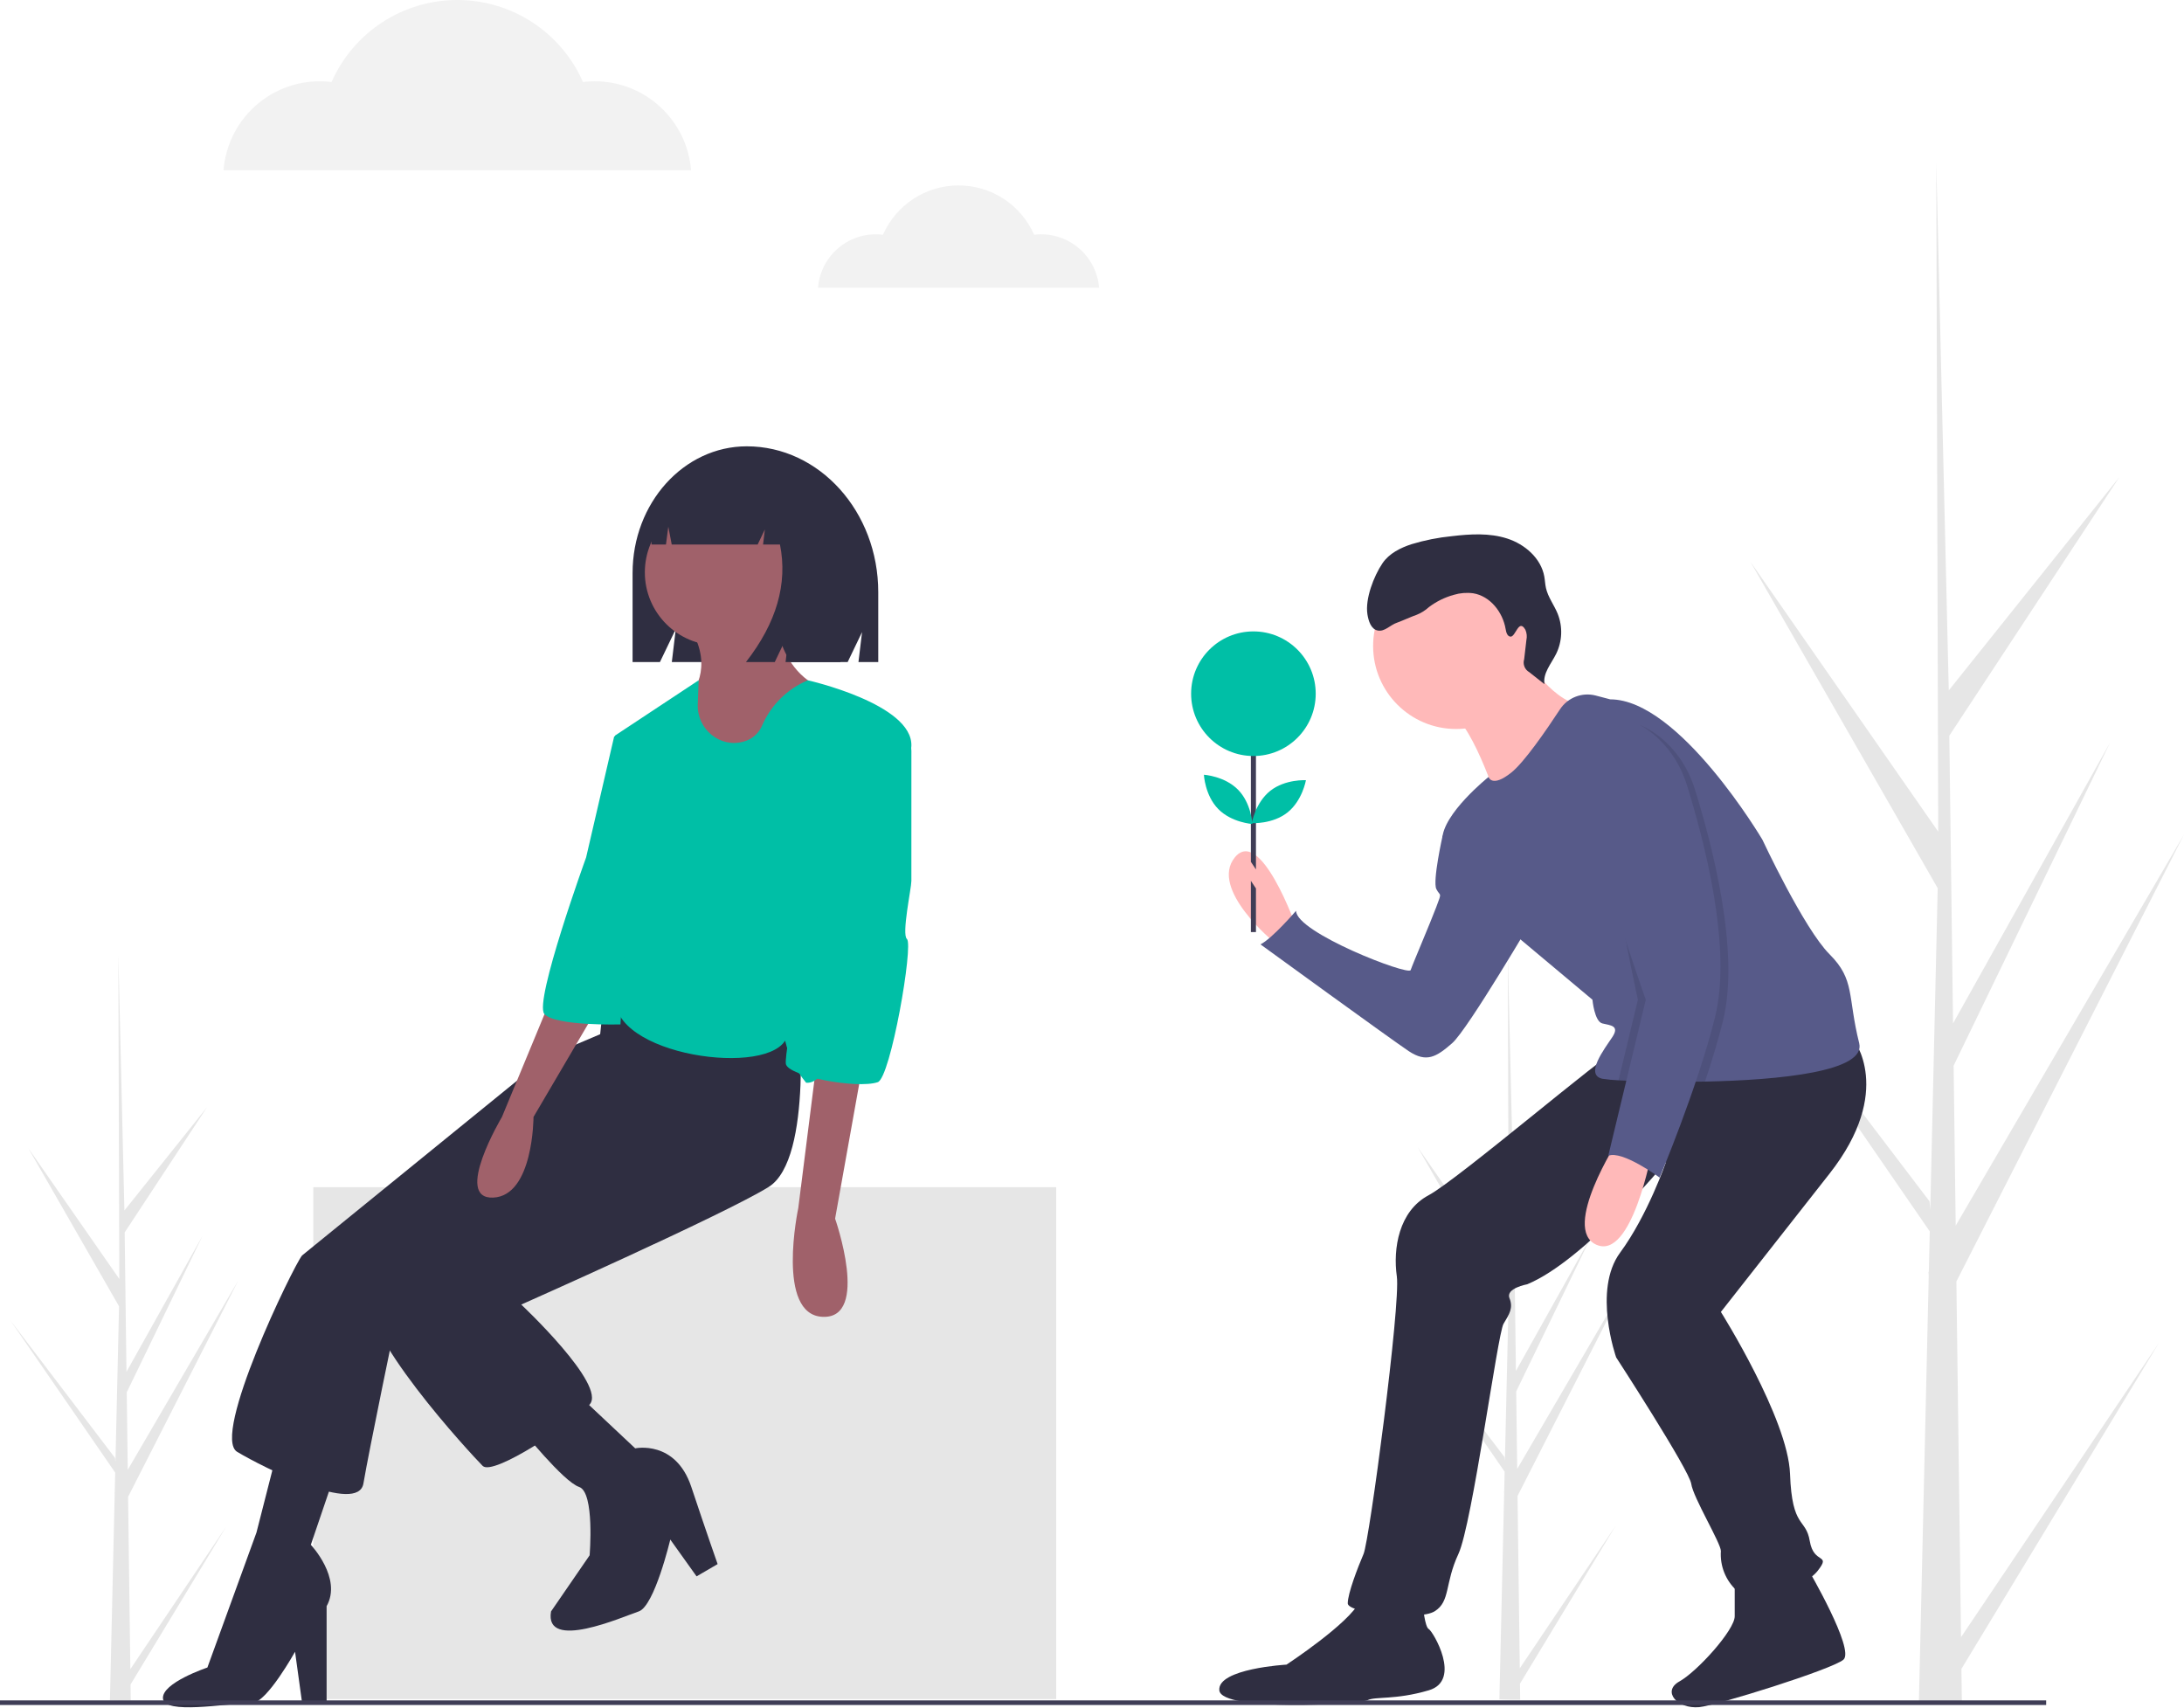
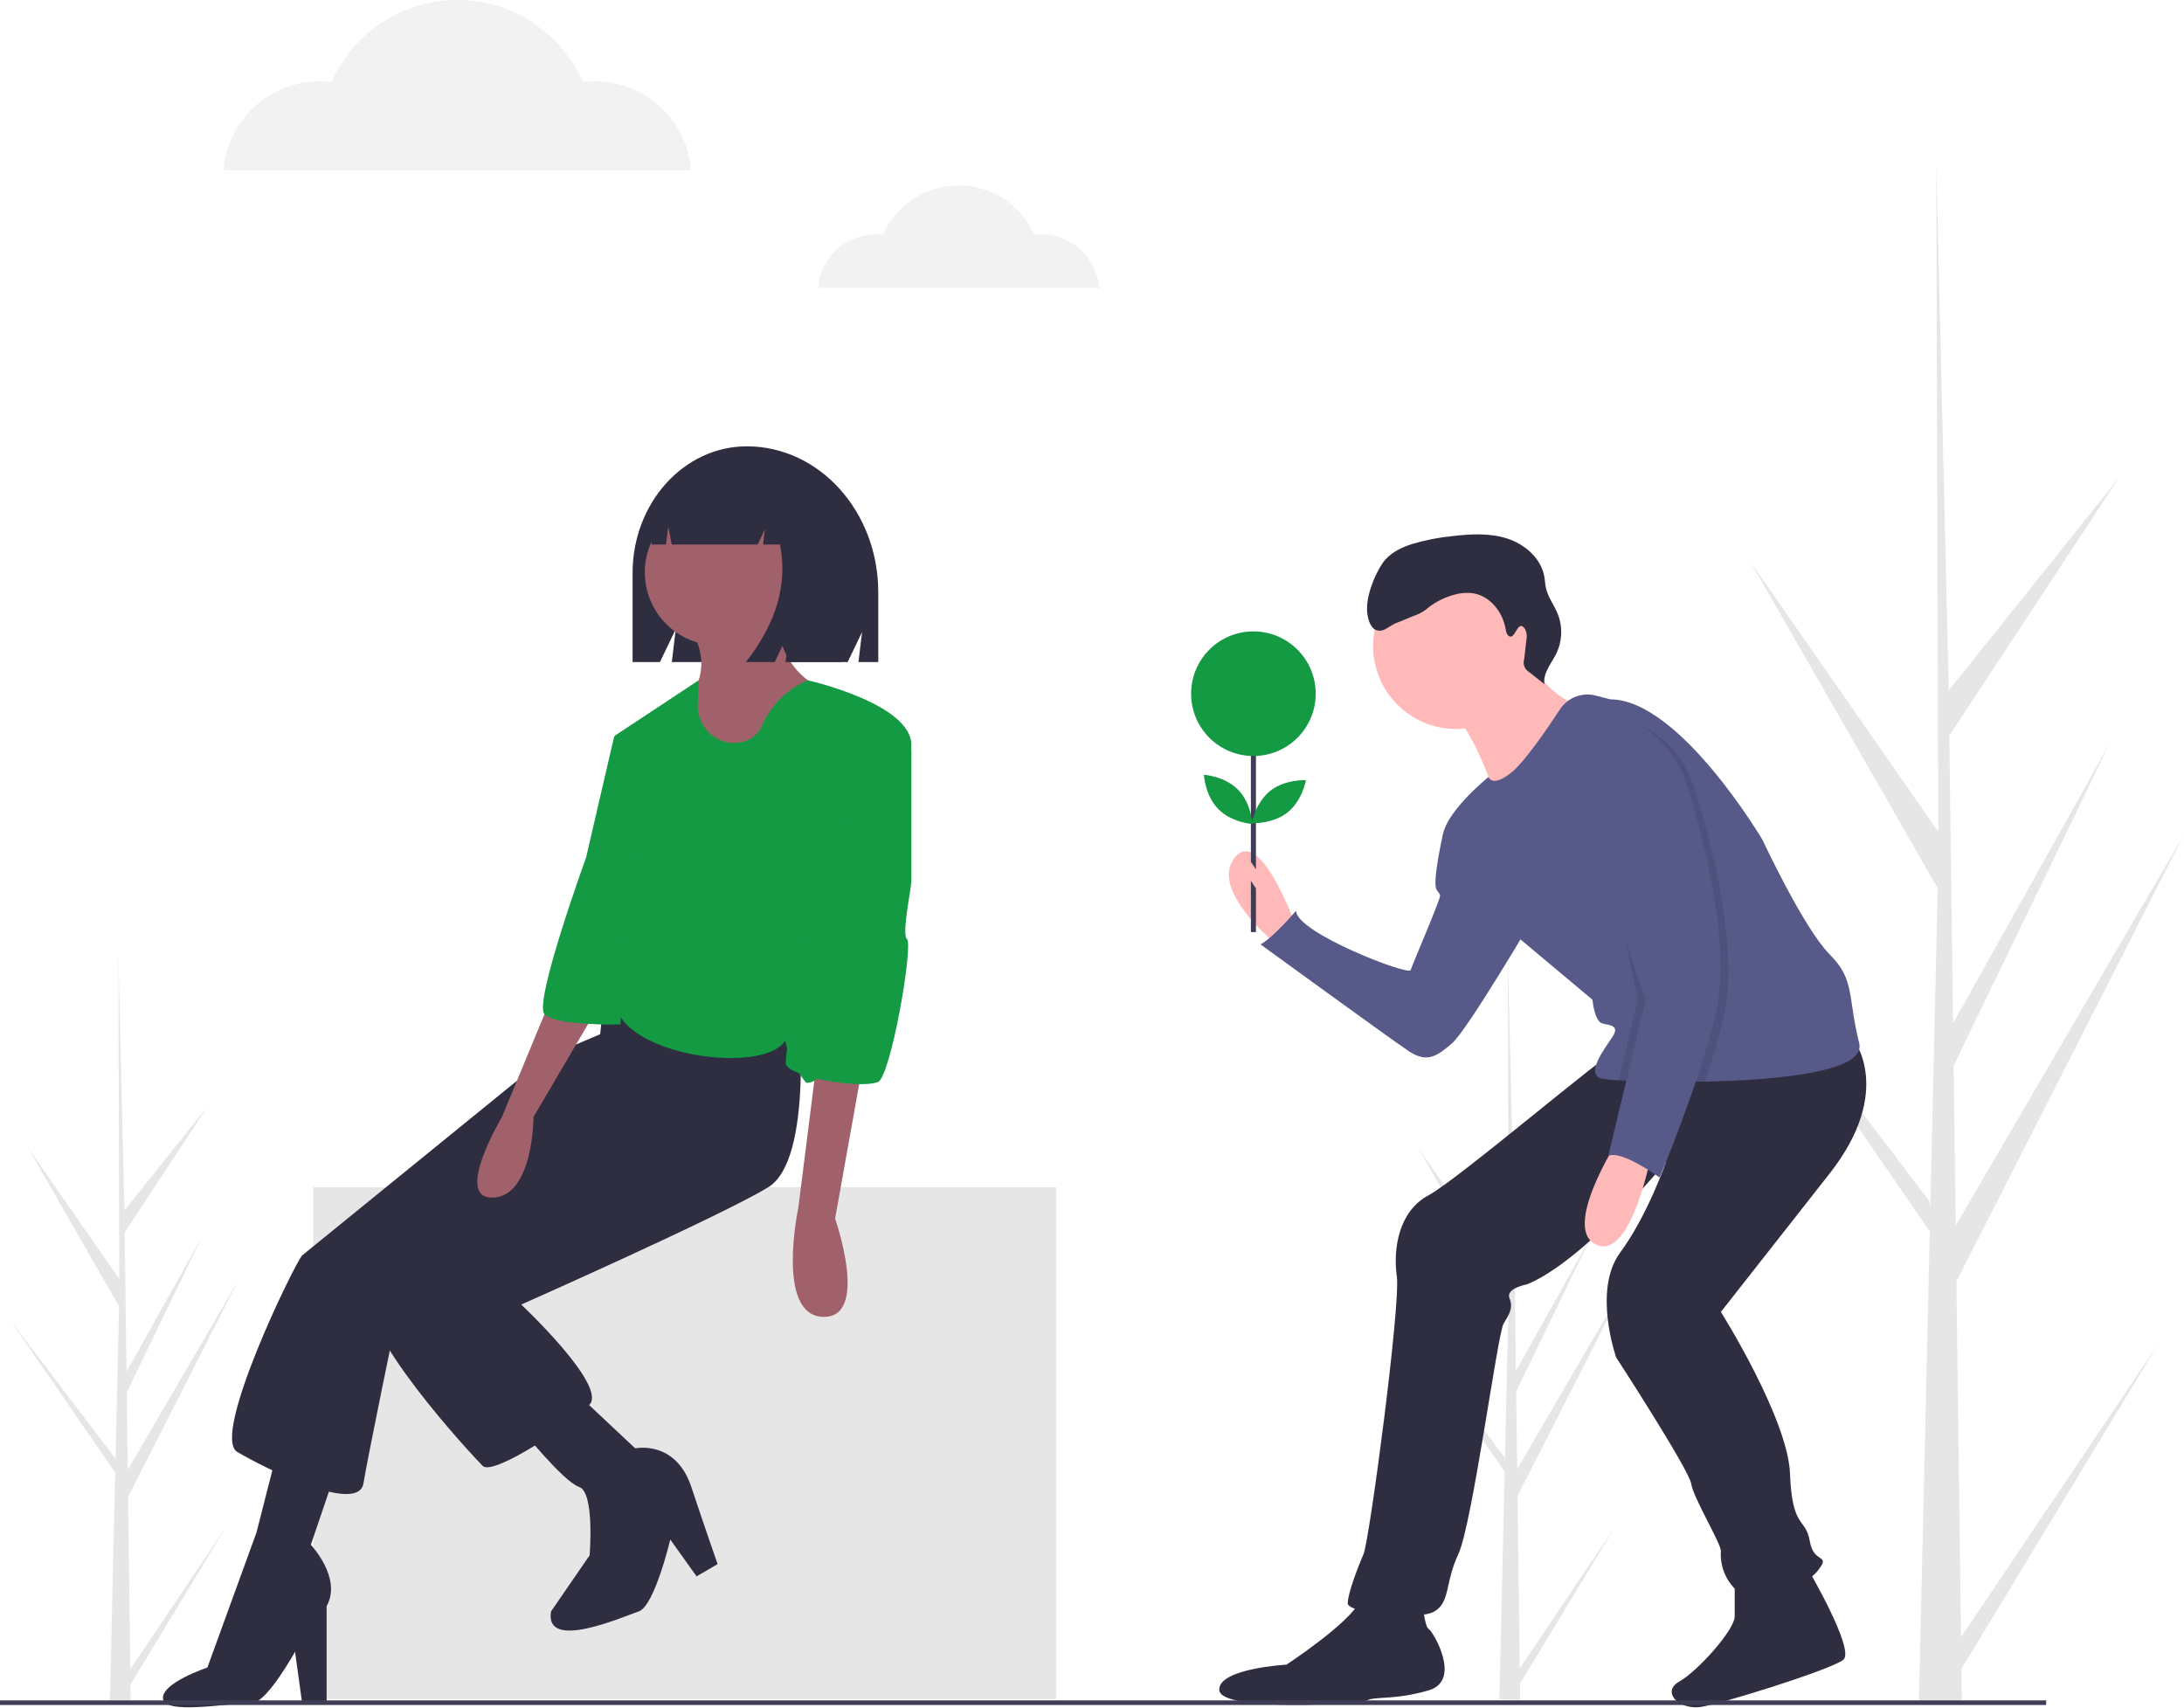
<svg xmlns="http://www.w3.org/2000/svg" id="bff1eec5-8c42-4467-882f-1d2c94145129" data-name="Layer 1" width="947.823" height="740.893" viewBox="0 0 947.823 740.893">
  <path d="M977.143,790.03l85.887-127.722-85.711,141.463.179,14.372q-9.405.072-18.627-.313l4.26-184.742-.117-1.425.157-.275.408-17.457-94.056-136.558,93.945,123.493.333,3.69,3.217-139.58L885.779,323.394,967.25,440.454l-.85-289.173.002-.962.028.947,5.393,227.907,74.04-92.576L972.064,398.806l1.616,124.851,68.132-121.85L973.93,542.012l.9,69.423,99.082-169.735L975.131,635.654Z" transform="translate(-126.0883 -79.55369)" fill="#e6e6e6" />
  <path d="M785.652,803.529l41.609-61.876-41.523,68.533.087,6.963q-4.556.035-9.024-.152l2.064-89.5-.057-.69.076-.133.198-8.457L733.514,652.058l45.513,59.827.162,1.788,1.559-67.621-39.357-68.59,39.469,56.711-.412-140.092.001-.466.013.459,2.613,110.412,35.869-44.849-35.752,54.361.783,60.485,33.007-59.031-32.886,67.923.436,33.633,48.001-82.23L784.677,728.74Z" transform="translate(-126.0883 -79.55369)" fill="#e6e6e6" />
  <path d="M182.652,803.907,224.26,742.031l-41.523,68.533.087,6.963q-4.556.035-9.024-.152l2.064-89.5-.057-.69.076-.133.198-8.457L130.514,652.437l45.513,59.827.162,1.788,1.559-67.621-39.357-68.59,39.469,56.711-.412-140.092.001-.466.013.459,2.613,110.412,35.869-44.849-35.752,54.361.783,60.485,33.007-59.031-32.886,67.923.436,33.633,48.001-82.23L181.677,729.118Z" transform="translate(-126.0883 -79.55369)" fill="#e6e6e6" />
  <path d="M688.557,481.658s-15.435-43.734-26.583-30.013,17.151,36.874,17.151,36.874Z" transform="translate(-126.0883 -79.55369)" fill="#ffb9b9" />
  <path d="M761.447,438.781l-9.286,3.441s-4.435,19.712-2.72,23.142,2.573.858,0,7.718-10.29,24.868-11.148,27.441-49.737-16.293-49.737-25.726c0,0-10.29,12.005-15.435,14.578,0,0,56.597,41.161,64.314,46.306s12.005,2.573,18.866-3.43,36.016-55.739,36.016-55.739Z" transform="translate(-126.0883 -79.55369)" fill="#575a89" />
  <path d="M743.579,776.203s.858,9.433,2.573,10.29,14.578,22.296,0,26.583-23.153,2.573-26.583,4.288-63.457,5.145-64.314-4.288,29.156-11.148,29.156-11.148,27.441-18.008,31.728-27.441S743.579,776.203,743.579,776.203Z" transform="translate(-126.0883 -79.55369)" fill="#2f2e41" />
  <path d="M910.657,760.354S931.237,795.512,926.092,799.8s-55.253,19.913-62.599,20.581c-9.433.858-16.293-6.86-8.575-11.148s24.011-22.296,24.011-28.298V765.499Z" transform="translate(-126.0883 -79.55369)" fill="#2f2e41" />
  <path d="M930.38,530.537s18.008,22.296-10.29,58.312l-47.164,60.027s29.156,46.306,30.013,70.317,6.86,18.866,8.575,29.156,9.433,5.145,3.43,12.863-28.298,14.578-35.159,8.575a21.259,21.259,0,0,1-6.86-17.151c0-3.43-12.005-23.153-12.863-29.156s-32.586-54.882-32.586-54.882-10.29-29.156,1.715-45.449,19.939-39.401,19.939-39.401-35.374,42.831-60.242,53.121c0,0-9.433,1.715-7.718,6.003s0,6.86-2.573,11.148-13.581,87.024-19.583,99.887-3.43,20.581-10.29,24.868-37.731.858-37.731-3.43,4.288-15.435,6.86-21.438,16.153-108.462,14.438-120.468.858-28.298,13.72-35.159,78.035-62.599,81.465-62.599S930.38,530.537,930.38,530.537Z" transform="translate(-126.0883 -79.55369)" fill="#2f2e41" />
  <circle cx="631.929" cy="280.335" r="36.016" fill="#ffb9b9" />
  <path d="M787.173,363.319s11.148,19.723,24.868,22.296S776.025,427.633,776.025,427.633s-12.005-37.731-22.296-39.446S787.173,363.319,787.173,363.319Z" transform="translate(-126.0883 -79.55369)" fill="#ffb9b9" />
  <path d="M752.014,443.926c0,11.148,33.444,42.876,33.444,42.876L817.186,513.386s.858,9.433,4.288,10.29,7.718.858,4.288,6.003-12.005,16.293-4.288,18.008a63.037,63.037,0,0,0,7.023.669c2.058.12,4.476.232,7.195.334,6.346.223,14.286.369,22.887.309q3.666-.013,7.46-.086c32.423-.643,69.983-4.373,66.913-16.662-5.145-20.581-1.715-27.441-12.863-38.589s-29.156-49.737-29.156-49.737S854.917,383.042,824.904,383.042l-6.234-1.638a14.276,14.276,0,0,0-15.581,5.986c-6.02,9.167-15.513,22.939-21.061,27.381-8.575,6.86-9.913,1.938-9.913,1.938S752.014,432.779,752.014,443.926Z" transform="translate(-126.0883 -79.55369)" fill="#575a89" />
  <path d="M828.334,574.27s-24.868,38.589-9.433,45.449,24.011-40.304,24.011-40.304Z" transform="translate(-126.0883 -79.55369)" fill="#ffb9b9" />
  <path d="M781.562,355.821c-1.382-.174-1.819-1.919-2.052-3.292-1.246-7.356-6.728-14.332-14.094-15.519a19.956,19.956,0,0,0-8.397.677,31.861,31.861,0,0,0-10.774,5.303,17.772,17.772,0,0,1-5.384,3.381c-1.351.397-7.09,2.948-8.43,3.38-2.948.949-5.387,4.034-8.423,3.424-2.905-.584-4.008-4.092-4.474-7.017-1.064-6.665,2.752-16.611,6.545-22.194,2.879-4.237,7.75-6.675,12.62-8.261a90.675,90.675,0,0,1,17.502-3.478c8.011-.946,16.308-1.448,23.986,1.028s14.668,8.534,16.101,16.472c.299,1.654.354,3.347.72,4.987.893,4.001,3.54,7.364,5.084,11.161a21.492,21.492,0,0,1-.656,17.423c-2.138,4.3-5.857,8.432-5.054,13.167l-6.617-5.218a4.806,4.806,0,0,1-2.209-5.625l.962-8.286a7.29,7.29,0,0,0-.429-4.48C785.146,347.716,783.867,356.112,781.562,355.821Z" transform="translate(-126.0883 -79.55369)" fill="#2f2e41" />
  <path d="M843.77,515.101l-8.078,33.589c8.147.292,18.925.446,30.348.223,2.881-8.644,5.634-17.656,7.744-26.095,7.718-30.871-5.145-78.035-12.005-100.331s-24.011-28.298-24.011-28.298a78.203,78.203,0,0,0-19.723,10.29C806.896,412.198,843.77,515.101,843.77,515.101Z" transform="translate(-126.0883 -79.55369)" opacity="0.1" style="isolation:isolate" />
  <path d="M836.909,513.386,828.497,548.356c2.058.12,4.476.232,7.195.334,6.346.223,14.286.369,22.887.309,3.096-9.184,6.089-18.874,8.344-27.895,7.718-30.871-5.145-78.035-12.005-100.331s-21.867,2.144-21.867,2.144,6.003-14.578-5.145-6.86S836.909,513.386,836.909,513.386Z" transform="translate(-126.0883 -79.55369)" opacity="0.1" style="isolation:isolate" />
  <path d="M834.337,392.475s17.151,6.003,24.011,28.298,19.723,69.46,12.005,100.331-24.011,69.46-24.011,69.46-16.293-12.005-22.296-9.433l16.293-67.745s-36.874-102.903-25.726-110.621A78.203,78.203,0,0,1,834.337,392.475Z" transform="translate(-126.0883 -79.55369)" fill="#575a89" />
  <path d="M668.952,461.796v22.248h2.199V465.095" transform="translate(-126.0883 -79.55369)" fill="#3f3d56" />
  <path d="M671.151,456.845v-55.252h-2.199v51.961" transform="translate(-126.0883 -79.55369)" fill="#3f3d56" />
-   <circle cx="543.963" cy="301.039" r="27.037" fill="#00bfa6" />
+   <circle cx="543.963" cy="301.039" r="27.037" fill="#139a43" />
  <rect x="135.978" y="515.193" width="322.41" height="222.155" fill="#e6e6e6" />
  <path d="M450.191,273.235h-0c-27.379,0-49.573,24.631-49.573,55.016v38.604h11.873l6.874-14.303-1.718,14.303h76.313l6.249-13.003-1.562,13.003h8.592V336.544C507.237,301.579,481.697,273.235,450.191,273.235Z" transform="translate(-126.0883 -79.55369)" fill="#2f2e41" />
  <path d="M393.389,525.45l-30.438,12.936L257.18,624.373c-3.889,4.779-39.569,78.377-28.155,85.225s52.505,27.394,54.788,13.697,14.458-72.289,14.458-72.289l101.966-91.313Z" transform="translate(-126.0883 -79.55369)" fill="#2f2e41" />
  <path d="M273.921,711.881l-12.936,38.047s13.697,14.458,6.848,26.633v41.852H257.18l-3.044-22.067s-12.134,21.789-18.263,22.067c-12.848.584-38.29,5.154-39.051-1.694s19.266-13.525,19.266-13.525l21.306-58.593,9.131-35.764Z" transform="translate(-126.0883 -79.55369)" fill="#2f2e41" />
  <path d="M472.527,515.558s6.848,66.963-12.936,79.138S352.298,645.679,352.298,645.679s37.286,35.003,29.677,43.374-41.852,31.199-46.417,26.633-55.549-59.353-49.461-76.855,90.552-74.572,90.552-74.572l9.892-35.764,3.044-28.916,31.96-20.545Z" transform="translate(-126.0883 -79.55369)" fill="#2f2e41" />
  <circle cx="311.576" cy="248.375" r="31.722" fill="#a0616a" />
  <path d="M462.254,340.922s-1.522,28.916,22.067,38.047-58.593,68.485-58.593,68.485V381.252s10.653-11.414,0-28.916Z" transform="translate(-126.0883 -79.55369)" fill="#a0616a" />
  <path d="M512.857,476.75l-6.088,29.677L488.507,608.393s15.219,43.374-5.327,42.613-10.653-47.178-10.653-47.178L483.18,519.363V486.642Z" transform="translate(-126.0883 -79.55369)" fill="#a0616a" />
  <path d="M381.975,462.292l-6.848,26.633-31.199,75.333s-21.306,35.764-3.805,35.003,17.502-35.003,17.502-35.003l35.764-60.875V469.14Z" transform="translate(-126.0883 -79.55369)" fill="#a0616a" />
  <path d="M376.648,684.487l25.111,23.589s17.502-3.805,24.35,16.741S437.524,758.298,437.524,758.298l-9.131,5.327-11.414-15.98s-6.848,28.916-13.697,31.199-41.091,17.502-38.047,0l16.741-24.35s2.283-27.394-4.566-29.677S352.298,699.706,352.298,699.706Z" transform="translate(-126.0883 -79.55369)" fill="#2f2e41" />
-   <path d="M428.904,385.25c-.4,10.705,9.721,19.119,19.997,16.091a12.007,12.007,0,0,0,8.027-7.153,37.357,37.357,0,0,1,19.749-19.42s45.692,10.289,44.931,28.551-28.916,46.417-28.916,46.417,3.805,101.205-16.741,99.683a44.069,44.069,0,0,1-9.131-18.263c-10.311,16.293-81.118,5.011-73.05-22.067,0,0-6.088,10.653-6.848,6.087s6.088-116.424,6.088-116.424l36.287-23.986Z" transform="translate(-126.0883 -79.55369)" fill="#00bfa6" />
-   <path d="M515.746,395.968l.51.286a10.498,10.498,0,0,1,5.361,9.157l-.008,56.472c.012,3.107-4.308,23.14-1.932,25.142,2.931,2.493-7.06,60.282-12.67,62.152-9.131,3.044-39.113-2.648-39.874-7.975s10.341-61.788,12.623-61.788c1.787,0,12.435-54.566,20.991-77.896A10.5,10.5,0,0,1,515.746,395.968Z" transform="translate(-126.0883 -79.55369)" fill="#00bfa6" />
-   <path d="M403.281,396.09l-10.653,3.044-12.175,52.505s-22.698,62.59-18.132,67.917,33.038,4.557,33.038,4.557Z" transform="translate(-126.0883 -79.55369)" fill="#00bfa6" />
+   <path d="M428.904,385.25c-.4,10.705,9.721,19.119,19.997,16.091a12.007,12.007,0,0,0,8.027-7.153,37.357,37.357,0,0,1,19.749-19.42s45.692,10.289,44.931,28.551-28.916,46.417-28.916,46.417,3.805,101.205-16.741,99.683a44.069,44.069,0,0,1-9.131-18.263c-10.311,16.293-81.118,5.011-73.05-22.067,0,0-6.088,10.653-6.848,6.087s6.088-116.424,6.088-116.424l36.287-23.986Z" transform="translate(-126.0883 -79.55369)" fill="#139a43" />
+   <path d="M515.746,395.968l.51.286a10.498,10.498,0,0,1,5.361,9.157l-.008,56.472c.012,3.107-4.308,23.14-1.932,25.142,2.931,2.493-7.06,60.282-12.67,62.152-9.131,3.044-39.113-2.648-39.874-7.975s10.341-61.788,12.623-61.788c1.787,0,12.435-54.566,20.991-77.896A10.5,10.5,0,0,1,515.746,395.968Z" transform="translate(-126.0883 -79.55369)" fill="#139a43" />
+   <path d="M403.281,396.09l-10.653,3.044-12.175,52.505s-22.698,62.59-18.132,67.917,33.038,4.557,33.038,4.557Z" transform="translate(-126.0883 -79.55369)" fill="#139a43" />
  <path d="M464.284,288.39a25.999,25.999,0,0,0-20.514-10.468H442.797c-18.765,0-33.978,16.981-33.978,37.927v0h6.288l1.015-7.729,1.489,7.729H454.904l3.124-6.539-.781,6.539h7.337q5.135,25.503-14.757,51.005h12.498l6.249-13.078L467.011,366.854h23.823l4.687-30.08C495.521,314.247,482.432,295.144,464.284,288.39Z" transform="translate(-126.0883 -79.55369)" fill="#2f2e41" />
  <rect y="737.893" width="888" height="2" fill="#3f3d56" />
-   <path d="M684.815,432.148c-6.492,5.146-15.482,4.615-15.482,4.615s1.536-8.874,8.028-14.02,15.482-4.615,15.482-4.615S691.308,427.002,684.815,432.148Z" transform="translate(-126.0883 -79.55369)" fill="#00bfa6" />
-   <path d="M663.364,422.237c5.812,5.904,6.247,14.899,6.247,14.899s-8.987-.577-14.799-6.48-6.247-14.899-6.247-14.899S657.552,416.333,663.364,422.237Z" transform="translate(-126.0883 -79.55369)" fill="#00bfa6" />
+   <path d="M684.815,432.148c-6.492,5.146-15.482,4.615-15.482,4.615s1.536-8.874,8.028-14.02,15.482-4.615,15.482-4.615S691.308,427.002,684.815,432.148Z" transform="translate(-126.0883 -79.55369)" fill="#139a43" />
+   <path d="M663.364,422.237c5.812,5.904,6.247,14.899,6.247,14.899s-8.987-.577-14.799-6.48-6.247-14.899-6.247-14.899S657.552,416.333,663.364,422.237Z" transform="translate(-126.0883 -79.55369)" fill="#139a43" />
  <path d="M384.163,114.821a42.35,42.35,0,0,0-5.061.314,59.617,59.617,0,0,0-109.115,0,41.904,41.904,0,0,0-46.899,38.311H426.002A41.979,41.979,0,0,0,384.163,114.821Z" transform="translate(-126.0883 -79.55369)" fill="#f2f2f2" />
  <path d="M577.933,181.223a25.462,25.462,0,0,0-3.043.189,35.845,35.845,0,0,0-65.604,0,25.194,25.194,0,0,0-28.198,23.034h122A25.239,25.239,0,0,0,577.933,181.223Z" transform="translate(-126.0883 -79.55369)" fill="#f2f2f2" />
</svg>
